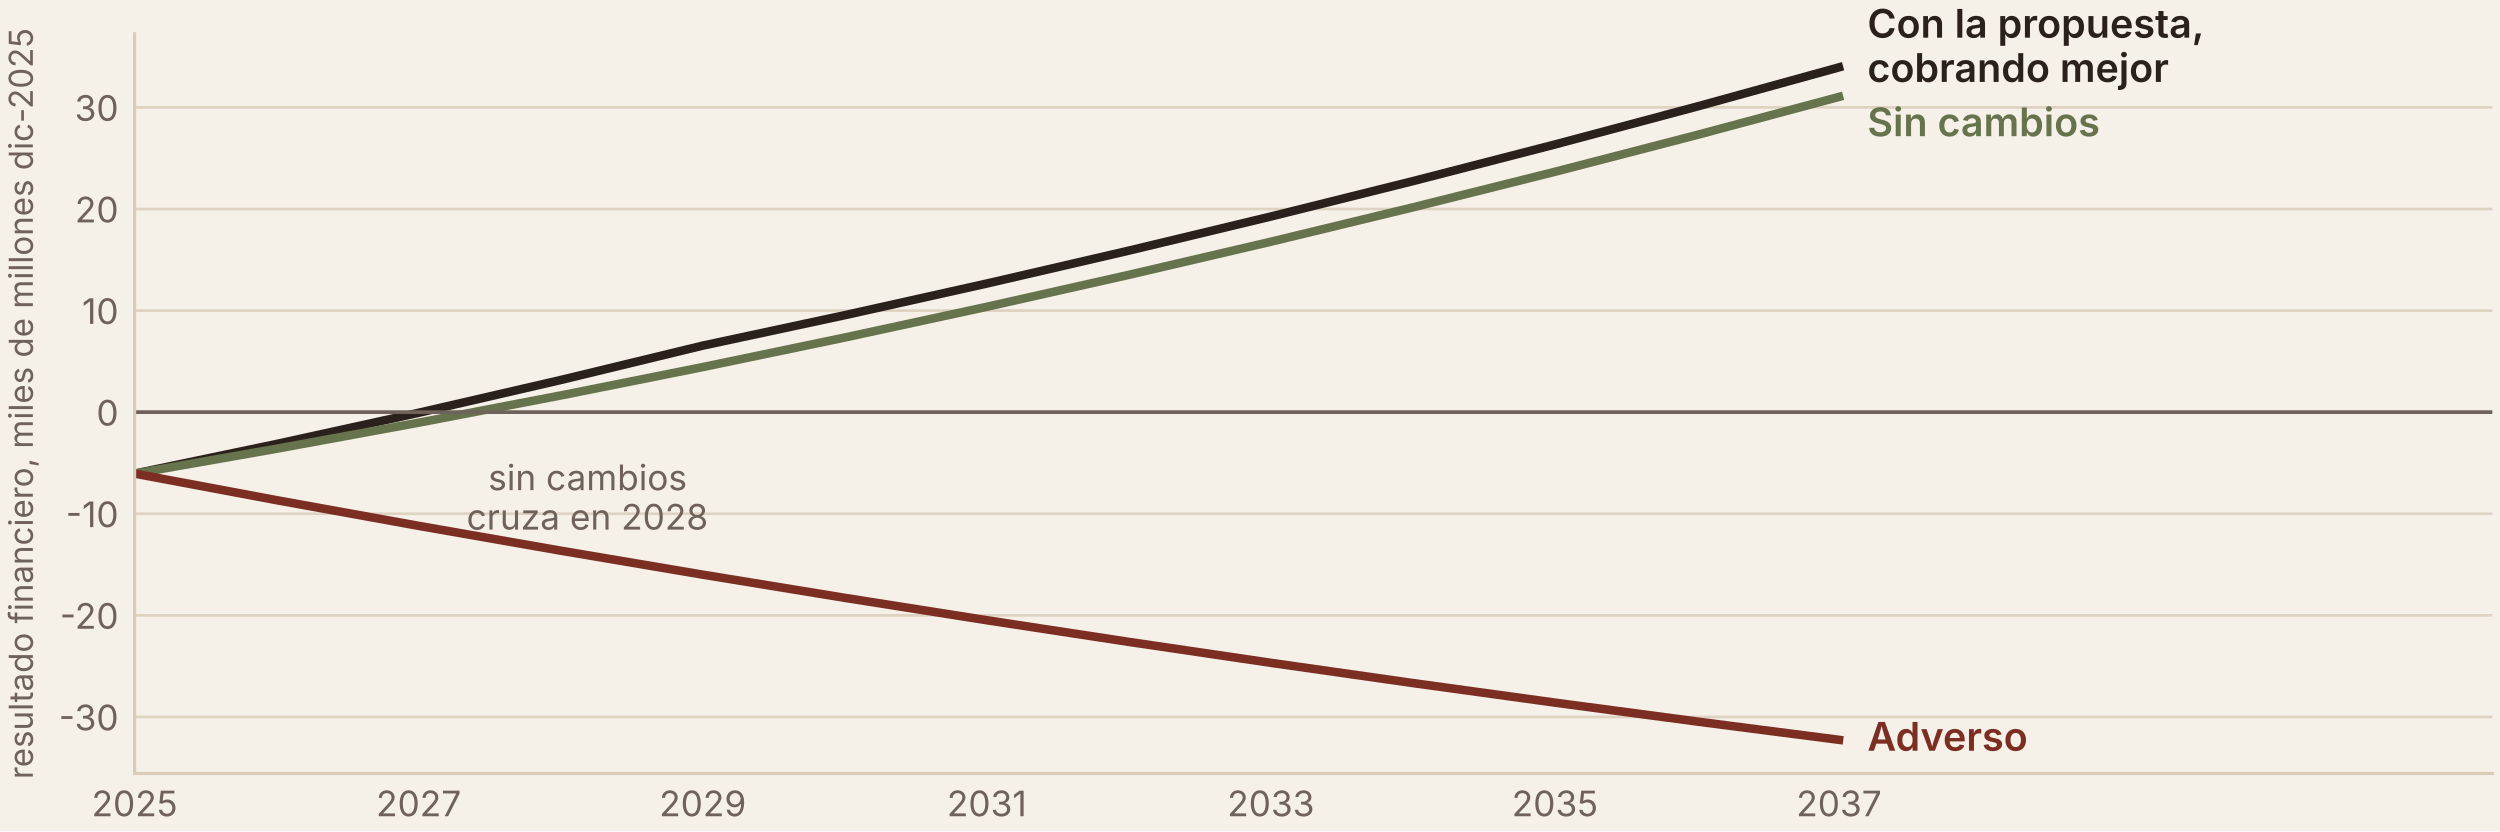
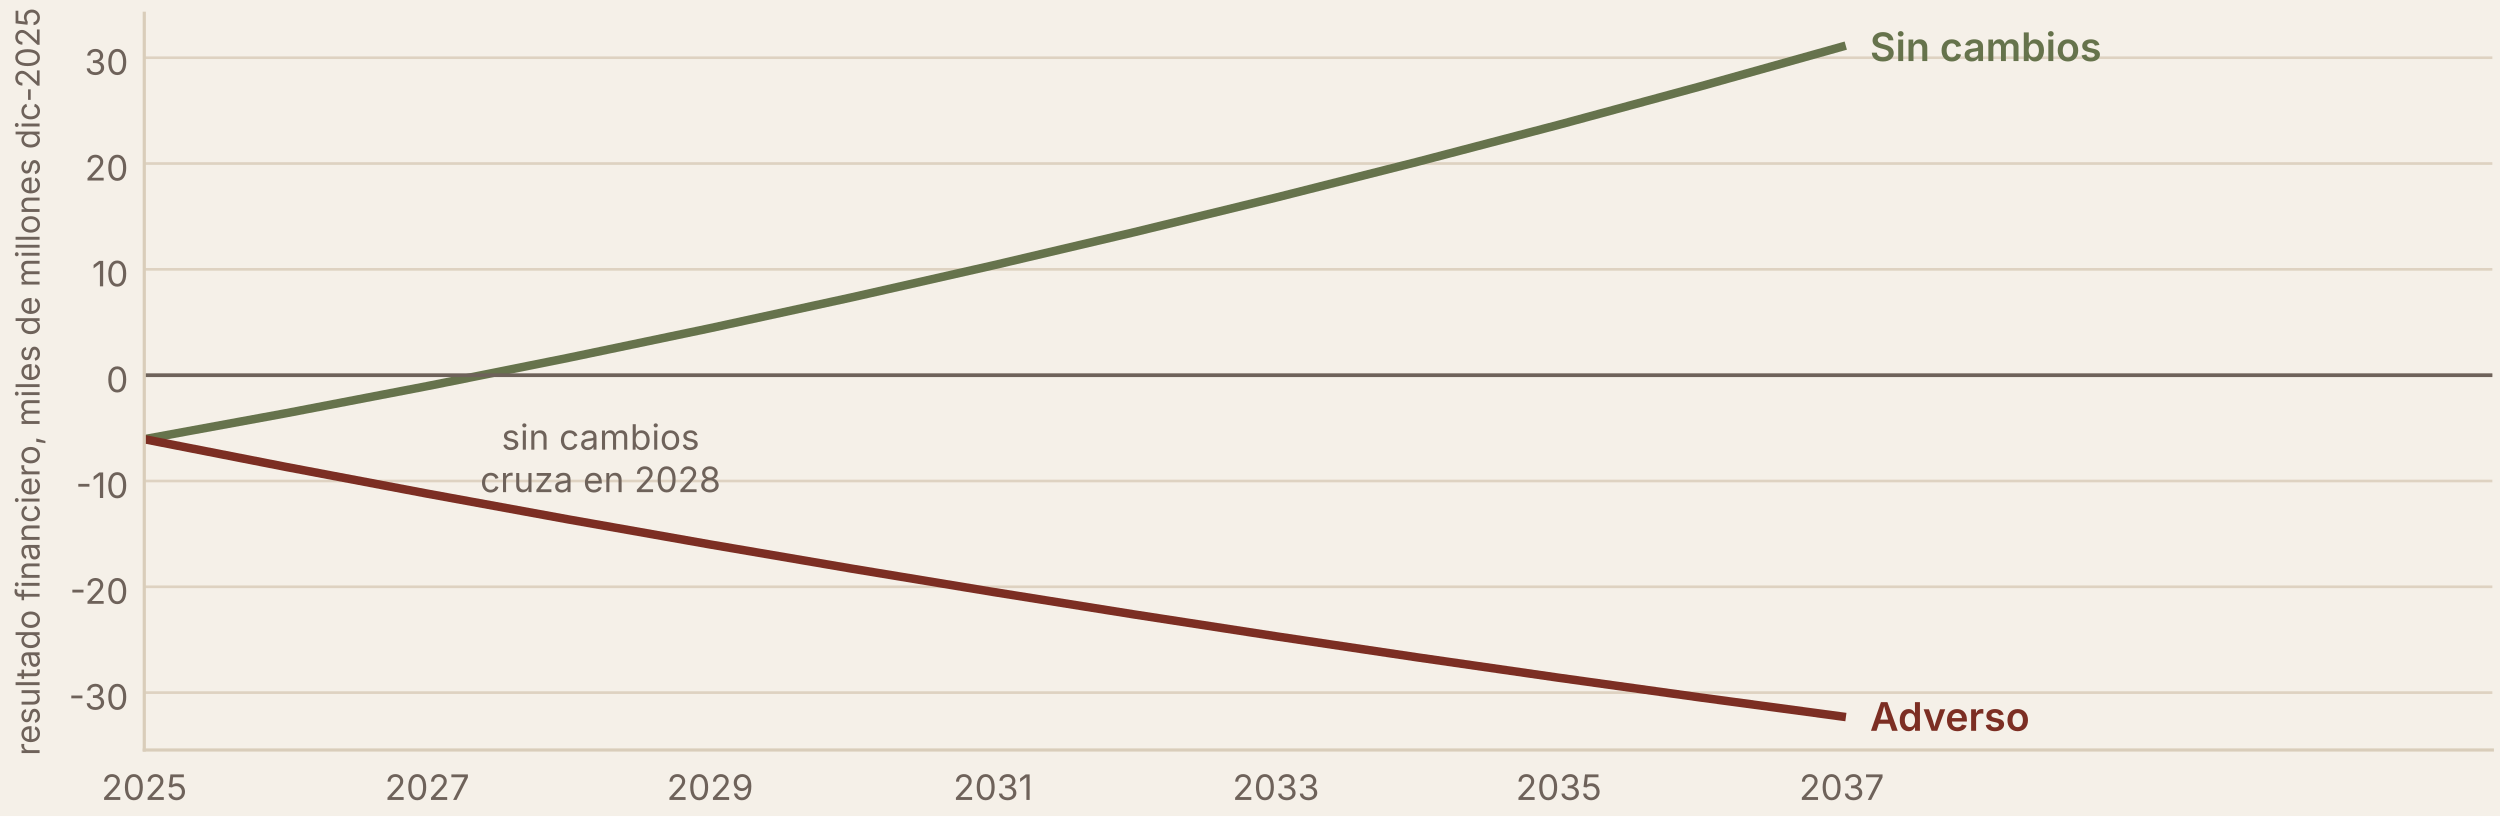
- <svg xmlns="http://www.w3.org/2000/svg" width="468.41pt" height="155.747pt" viewBox="0 0 468.41 155.747" version="1.1">
+ <svg xmlns="http://www.w3.org/2000/svg" width="470.334pt" height="153.524pt" viewBox="0 0 470.334 153.524" version="1.1">
  <defs>
    <style type="text/css">*{stroke-linejoin: round; stroke-linecap: butt}</style>
  </defs>
  <g id="figure_1">
    <g id="patch_1">
-       <path d="M 0 155.747  L 468.41 155.747  L 468.41 0  L 0 0  z " style="fill: #f5f0e8" />
+       <path d="M 0 153.524  L 470.334 153.524  L 470.334 0  L 0 0  z " style="fill: #f5f0e8" />
    </g>
    <g id="axes_1">
      <g id="patch_2">
-         <path d="M 25.22 144.919  L 466.97 144.919  L 466.97 6.319  L 25.22 6.319  z " style="fill: #f5f0e8" />
+         <path d="M 27.144 141.098  L 468.894 141.098  L 468.894 2.498  L 27.144 2.498  z " style="fill: #f5f0e8" />
      </g>
      <g id="matplotlib.axis_1">
        <g id="xtick_1">
          <g id="line2d_1" />
          <g id="text_1">
-             <text style="font-size: 6.6px; font-family: 'Inter'; text-anchor: middle; fill: #6e625a" x="25.22" y="152.934" transform="rotate(-0 25.22009 152.934)">2025</text>
+             <text style="font-size: 6.6px; font-family: 'Inter'; text-anchor: middle; fill: #6e625a" x="27.144" y="150.492" transform="rotate(-0 27.14423 150.4921)">2025</text>
          </g>
        </g>
        <g id="xtick_2">
          <g id="line2d_2" />
          <g id="text_2">
-             <text style="font-size: 6.6px; font-family: 'Inter'; text-anchor: middle; fill: #6e625a" x="78.443" y="152.934" transform="rotate(-0 78.44298 152.934)">2027</text>
+             <text style="font-size: 6.6px; font-family: 'Inter'; text-anchor: middle; fill: #6e625a" x="80.367" y="150.492" transform="rotate(-0 80.36712 150.4921)">2027</text>
          </g>
        </g>
        <g id="xtick_3">
          <g id="line2d_3" />
          <g id="text_3">
-             <text style="font-size: 6.6px; font-family: 'Inter'; text-anchor: middle; fill: #6e625a" x="131.666" y="152.934" transform="rotate(-0 131.6659 152.934)">2029</text>
+             <text style="font-size: 6.6px; font-family: 'Inter'; text-anchor: middle; fill: #6e625a" x="133.59" y="150.492" transform="rotate(-0 133.59 150.4921)">2029</text>
          </g>
        </g>
        <g id="xtick_4">
          <g id="line2d_4" />
          <g id="text_4">
-             <text style="font-size: 6.6px; font-family: 'Inter'; text-anchor: middle; fill: #6e625a" x="184.889" y="152.934" transform="rotate(-0 184.8888 152.934)">2031</text>
+             <text style="font-size: 6.6px; font-family: 'Inter'; text-anchor: middle; fill: #6e625a" x="186.813" y="150.492" transform="rotate(-0 186.8129 150.4921)">2031</text>
          </g>
        </g>
        <g id="xtick_5">
          <g id="line2d_5" />
          <g id="text_5">
-             <text style="font-size: 6.6px; font-family: 'Inter'; text-anchor: middle; fill: #6e625a" x="238.112" y="152.934" transform="rotate(-0 238.1117 152.934)">2033</text>
+             <text style="font-size: 6.6px; font-family: 'Inter'; text-anchor: middle; fill: #6e625a" x="240.036" y="150.492" transform="rotate(-0 240.0358 150.4921)">2033</text>
          </g>
        </g>
        <g id="xtick_6">
          <g id="line2d_6" />
          <g id="text_6">
-             <text style="font-size: 6.6px; font-family: 'Inter'; text-anchor: middle; fill: #6e625a" x="291.335" y="152.934" transform="rotate(-0 291.3346 152.934)">2035</text>
+             <text style="font-size: 6.6px; font-family: 'Inter'; text-anchor: middle; fill: #6e625a" x="293.259" y="150.492" transform="rotate(-0 293.2587 150.4921)">2035</text>
          </g>
        </g>
        <g id="xtick_7">
          <g id="line2d_7" />
          <g id="text_7">
-             <text style="font-size: 6.6px; font-family: 'Inter'; text-anchor: middle; fill: #6e625a" x="344.557" y="152.934" transform="rotate(-0 344.5574 152.934)">2037</text>
+             <text style="font-size: 6.6px; font-family: 'Inter'; text-anchor: middle; fill: #6e625a" x="346.482" y="150.492" transform="rotate(-0 346.4816 150.4921)">2037</text>
          </g>
        </g>
      </g>
      <g id="matplotlib.axis_2">
        <g id="ytick_1">
          <g id="line2d_8">
-             <path d="M 25.22 134.324  L 466.97 134.324  " clip-path="url(#pc74951904e)" style="fill: none; stroke: #d9cdba; stroke-opacity: 0.85; stroke-width: 0.5; stroke-linecap: square" />
+             <path d="M 27.144 130.306  L 468.894 130.306  " clip-path="url(#pf99638671f)" style="fill: none; stroke: #d9cdba; stroke-opacity: 0.85; stroke-width: 0.5; stroke-linecap: square" />
          </g>
          <g id="line2d_9" />
          <g id="text_8">
-             <text style="font-size: 6.6px; font-family: 'Inter'; text-anchor: end; fill: #6e625a" x="22.22" y="136.832" transform="rotate(-0 22.22009 136.8316)">-30</text>
+             <text style="font-size: 6.6px; font-family: 'Inter'; text-anchor: end; fill: #6e625a" x="24.144" y="133.503" transform="rotate(-0 24.14423 133.503)">-30</text>
          </g>
        </g>
        <g id="ytick_2">
          <g id="line2d_10">
-             <path d="M 25.22 115.291  L 466.97 115.291  " clip-path="url(#pc74951904e)" style="fill: none; stroke: #d9cdba; stroke-opacity: 0.85; stroke-width: 0.5; stroke-linecap: square" />
+             <path d="M 27.144 110.398  L 468.894 110.398  " clip-path="url(#pf99638671f)" style="fill: none; stroke: #d9cdba; stroke-opacity: 0.85; stroke-width: 0.5; stroke-linecap: square" />
          </g>
          <g id="line2d_11" />
          <g id="text_9">
-             <text style="font-size: 6.6px; font-family: 'Inter'; text-anchor: end; fill: #6e625a" x="22.22" y="117.798" transform="rotate(-0 22.22009 117.7983)">-20</text>
+             <text style="font-size: 6.6px; font-family: 'Inter'; text-anchor: end; fill: #6e625a" x="24.144" y="113.595" transform="rotate(-0 24.14423 113.5952)">-20</text>
          </g>
        </g>
        <g id="ytick_3">
          <g id="line2d_12">
-             <path d="M 25.22 96.258  L 466.97 96.258  " clip-path="url(#pc74951904e)" style="fill: none; stroke: #d9cdba; stroke-opacity: 0.85; stroke-width: 0.5; stroke-linecap: square" />
+             <path d="M 27.144 90.491  L 468.894 90.491  " clip-path="url(#pf99638671f)" style="fill: none; stroke: #d9cdba; stroke-opacity: 0.85; stroke-width: 0.5; stroke-linecap: square" />
          </g>
          <g id="line2d_13" />
          <g id="text_10">
-             <text style="font-size: 6.6px; font-family: 'Inter'; text-anchor: end; fill: #6e625a" x="22.22" y="98.765" transform="rotate(-0 22.22009 98.76507)">-10</text>
+             <text style="font-size: 6.6px; font-family: 'Inter'; text-anchor: end; fill: #6e625a" x="24.144" y="93.687" transform="rotate(-0 24.14423 93.68744)">-10</text>
          </g>
        </g>
        <g id="ytick_4">
          <g id="line2d_14">
-             <path d="M 25.22 77.224  L 466.97 77.224  " clip-path="url(#pc74951904e)" style="fill: none; stroke: #d9cdba; stroke-opacity: 0.85; stroke-width: 0.5; stroke-linecap: square" />
+             <path d="M 27.144 70.583  L 468.894 70.583  " clip-path="url(#pf99638671f)" style="fill: none; stroke: #d9cdba; stroke-opacity: 0.85; stroke-width: 0.5; stroke-linecap: square" />
          </g>
          <g id="line2d_15" />
          <g id="text_11">
-             <text style="font-size: 6.6px; font-family: 'Inter'; text-anchor: end; fill: #6e625a" x="22.22" y="79.732" transform="rotate(-0 22.22009 79.73181)">0</text>
+             <text style="font-size: 6.6px; font-family: 'Inter'; text-anchor: end; fill: #6e625a" x="24.144" y="73.78" transform="rotate(-0 24.14423 73.77964)">0</text>
          </g>
        </g>
        <g id="ytick_5">
          <g id="line2d_16">
-             <path d="M 25.22 58.191  L 466.97 58.191  " clip-path="url(#pc74951904e)" style="fill: none; stroke: #d9cdba; stroke-opacity: 0.85; stroke-width: 0.5; stroke-linecap: square" />
+             <path d="M 27.144 50.675  L 468.894 50.675  " clip-path="url(#pf99638671f)" style="fill: none; stroke: #d9cdba; stroke-opacity: 0.85; stroke-width: 0.5; stroke-linecap: square" />
          </g>
          <g id="line2d_17" />
          <g id="text_12">
-             <text style="font-size: 6.6px; font-family: 'Inter'; text-anchor: end; fill: #6e625a" x="22.22" y="60.699" transform="rotate(-0 22.22009 60.69855)">10</text>
+             <text style="font-size: 6.6px; font-family: 'Inter'; text-anchor: end; fill: #6e625a" x="24.144" y="53.872" transform="rotate(-0 24.14423 53.87184)">10</text>
          </g>
        </g>
        <g id="ytick_6">
          <g id="line2d_18">
-             <path d="M 25.22 39.158  L 466.97 39.158  " clip-path="url(#pc74951904e)" style="fill: none; stroke: #d9cdba; stroke-opacity: 0.85; stroke-width: 0.5; stroke-linecap: square" />
+             <path d="M 27.144 30.767  L 468.894 30.767  " clip-path="url(#pf99638671f)" style="fill: none; stroke: #d9cdba; stroke-opacity: 0.85; stroke-width: 0.5; stroke-linecap: square" />
          </g>
          <g id="line2d_19" />
          <g id="text_13">
-             <text style="font-size: 6.6px; font-family: 'Inter'; text-anchor: end; fill: #6e625a" x="22.22" y="41.665" transform="rotate(-0 22.22009 41.66528)">20</text>
+             <text style="font-size: 6.6px; font-family: 'Inter'; text-anchor: end; fill: #6e625a" x="24.144" y="33.964" transform="rotate(-0 24.14423 33.96404)">20</text>
          </g>
        </g>
        <g id="ytick_7">
          <g id="line2d_20">
-             <path d="M 25.22 20.125  L 466.97 20.125  " clip-path="url(#pc74951904e)" style="fill: none; stroke: #d9cdba; stroke-opacity: 0.85; stroke-width: 0.5; stroke-linecap: square" />
+             <path d="M 27.144 10.859  L 468.894 10.859  " clip-path="url(#pf99638671f)" style="fill: none; stroke: #d9cdba; stroke-opacity: 0.85; stroke-width: 0.5; stroke-linecap: square" />
          </g>
          <g id="line2d_21" />
          <g id="text_14">
-             <text style="font-size: 6.6px; font-family: 'Inter'; text-anchor: end; fill: #6e625a" x="22.22" y="22.632" transform="rotate(-0 22.22009 22.63202)">30</text>
+             <text style="font-size: 6.6px; font-family: 'Inter'; text-anchor: end; fill: #6e625a" x="24.144" y="14.056" transform="rotate(-0 24.14423 14.05625)">30</text>
          </g>
        </g>
        <g id="text_15">
-           <text style="font-size: 6.2px; font-family: 'Inter'; text-anchor: middle; fill: #6e625a" x="6.151" y="75.619" transform="rotate(-90 6.151031 75.61899)">resultado financiero, miles de millones dic-2025</text>
+           <text style="font-size: 6.2px; font-family: 'Inter'; text-anchor: middle; fill: #6e625a" x="7.446" y="71.798" transform="rotate(-90 7.44625 71.79837)">resultado financiero, miles de millones dic-2025</text>
        </g>
      </g>
      <g id="line2d_22">
-         <path d="M 25.22 88.741  L 51.832 83.184  L 78.443 77.339  L 105.054 71.198  L 131.666 64.756  L 158.277 59.053  L 184.889 53.121  L 211.5 46.958  L 238.112 40.564  L 264.723 33.935  L 291.335 27.069  L 317.946 19.965  L 344.557 12.619  " clip-path="url(#pc74951904e)" style="fill: none; stroke: #2a211c; stroke-width: 1.6; stroke-linecap: square" />
+         <path d="M 27.144 82.629  L 53.756 77.748  L 80.367 72.641  L 106.979 67.307  L 133.59 61.745  L 160.201 55.953  L 186.813 49.929  L 213.424 43.671  L 240.036 37.177  L 266.647 30.445  L 293.259 23.473  L 319.87 16.258  L 346.482 8.798  " clip-path="url(#pf99638671f)" style="fill: none; stroke: #66734c; stroke-width: 1.6; stroke-linecap: square" />
      </g>
      <g id="line2d_23">
-         <path d="M 25.22 88.741  L 51.832 84.074  L 78.443 79.192  L 105.054 74.093  L 131.666 68.775  L 158.277 63.237  L 184.889 57.478  L 211.5 51.495  L 238.112 45.286  L 264.723 38.85  L 291.335 32.184  L 317.946 25.286  L 344.557 18.154  " clip-path="url(#pc74951904e)" style="fill: none; stroke: #66734c; stroke-width: 1.6; stroke-linecap: square" />
+         <path d="M 27.144 82.629  L 53.756 87.836  L 80.367 92.868  L 106.979 97.73  L 133.59 102.43  L 160.201 106.972  L 186.813 111.362  L 213.424 115.606  L 240.036 119.708  L 266.647 123.673  L 293.259 127.507  L 319.87 131.214  L 346.482 134.798  " clip-path="url(#pf99638671f)" style="fill: none; stroke: #7c2e23; stroke-width: 1.6; stroke-linecap: square" />
      </g>
      <g id="line2d_24">
-         <path d="M 25.22 88.741  L 51.832 93.72  L 78.443 98.53  L 105.054 103.179  L 131.666 107.672  L 158.277 112.015  L 184.889 116.212  L 211.5 120.269  L 238.112 124.191  L 264.723 127.983  L 291.335 131.648  L 317.946 135.192  L 344.557 138.619  " clip-path="url(#pc74951904e)" style="fill: none; stroke: #7c2e23; stroke-width: 1.6; stroke-linecap: square" />
-       </g>
-       <g id="line2d_25">
-         <path d="M 25.22 77.224  L 466.97 77.224  " clip-path="url(#pc74951904e)" style="fill: none; stroke: #6e625a; stroke-width: 0.7; stroke-linecap: square" />
+         <path d="M 27.144 70.583  L 468.894 70.583  " clip-path="url(#pf99638671f)" style="fill: none; stroke: #6e625a; stroke-width: 0.7; stroke-linecap: square" />
      </g>
      <g id="patch_3">
-         <path d="M 25.22 144.919  L 25.22 6.319  " style="fill: none; stroke: #d9cdba; stroke-width: 0.6; stroke-linejoin: miter; stroke-linecap: square" />
+         <path d="M 27.144 141.098  L 27.144 2.498  " style="fill: none; stroke: #d9cdba; stroke-width: 0.6; stroke-linejoin: miter; stroke-linecap: square" />
      </g>
      <g id="patch_4">
-         <path d="M 25.22 144.919  L 466.97 144.919  " style="fill: none; stroke: #d9cdba; stroke-width: 0.6; stroke-linejoin: miter; stroke-linecap: square" />
+         <path d="M 27.144 141.098  L 468.894 141.098  " style="fill: none; stroke: #d9cdba; stroke-width: 0.6; stroke-linejoin: miter; stroke-linecap: square" />
      </g>
      <g id="text_16">
-         <text style="font-weight: 600; font-size: 7.4px; font-family: 'Inter'; fill: #2a211c" transform="translate(349.8797 7.062844)"> Con la propuesta,</text>
-         <text style="font-weight: 600; font-size: 7.4px; font-family: 'Inter'; fill: #2a211c" transform="translate(349.8797 15.34923)">cobrando mejor</text>
+         <text style="font-weight: 600; font-size: 7.4px; font-family: 'Inter'; text-anchor: start; fill: #66734c" x="351.804" y="11.49" transform="rotate(-0 351.8039 11.49027)"> Sin cambios</text>
      </g>
      <g id="text_17">
-         <text style="font-weight: 600; font-size: 7.4px; font-family: 'Inter'; text-anchor: start; fill: #66734c" x="349.88" y="25.525" transform="rotate(-0 349.8797 25.52533)"> Sin cambios</text>
+         <text style="font-weight: 600; font-size: 7.4px; font-family: 'Inter'; text-anchor: start; fill: #7c2e23" x="351.804" y="137.49" transform="rotate(-0 351.8039 137.4903)"> Adverso</text>
      </g>
      <g id="text_18">
-         <text style="font-weight: 600; font-size: 7.4px; font-family: 'Inter'; text-anchor: start; fill: #7c2e23" x="349.88" y="140.661" transform="rotate(-0 349.8797 140.6609)"> Adverso</text>
-       </g>
-       <g id="text_19">
-         <text style="font-size: 6.6px; font-family: 'Inter'; fill: #6e625a" transform="translate(91.47718 91.83377)">sin cambios</text>
-         <text style="font-size: 6.6px; font-family: 'Inter'; fill: #6e625a" transform="translate(87.41973 99.22432)">cruza en 2028</text>
+         <text style="font-size: 6.6px; font-family: 'Inter'; fill: #6e625a" transform="translate(94.3578 84.59702)">sin cambios</text>
+         <text style="font-size: 6.6px; font-family: 'Inter'; fill: #6e625a" transform="translate(90.34675 92.58276)">cruza en 2028</text>
      </g>
    </g>
  </g>
  <defs>
-     <clipPath id="pc74951904e">
-       <rect x="25.22" y="6.319" width="441.75" height="138.6" />
+     <clipPath id="pf99638671f">
+       <rect x="27.144" y="2.498" width="441.75" height="138.6" />
    </clipPath>
  </defs>
</svg>
